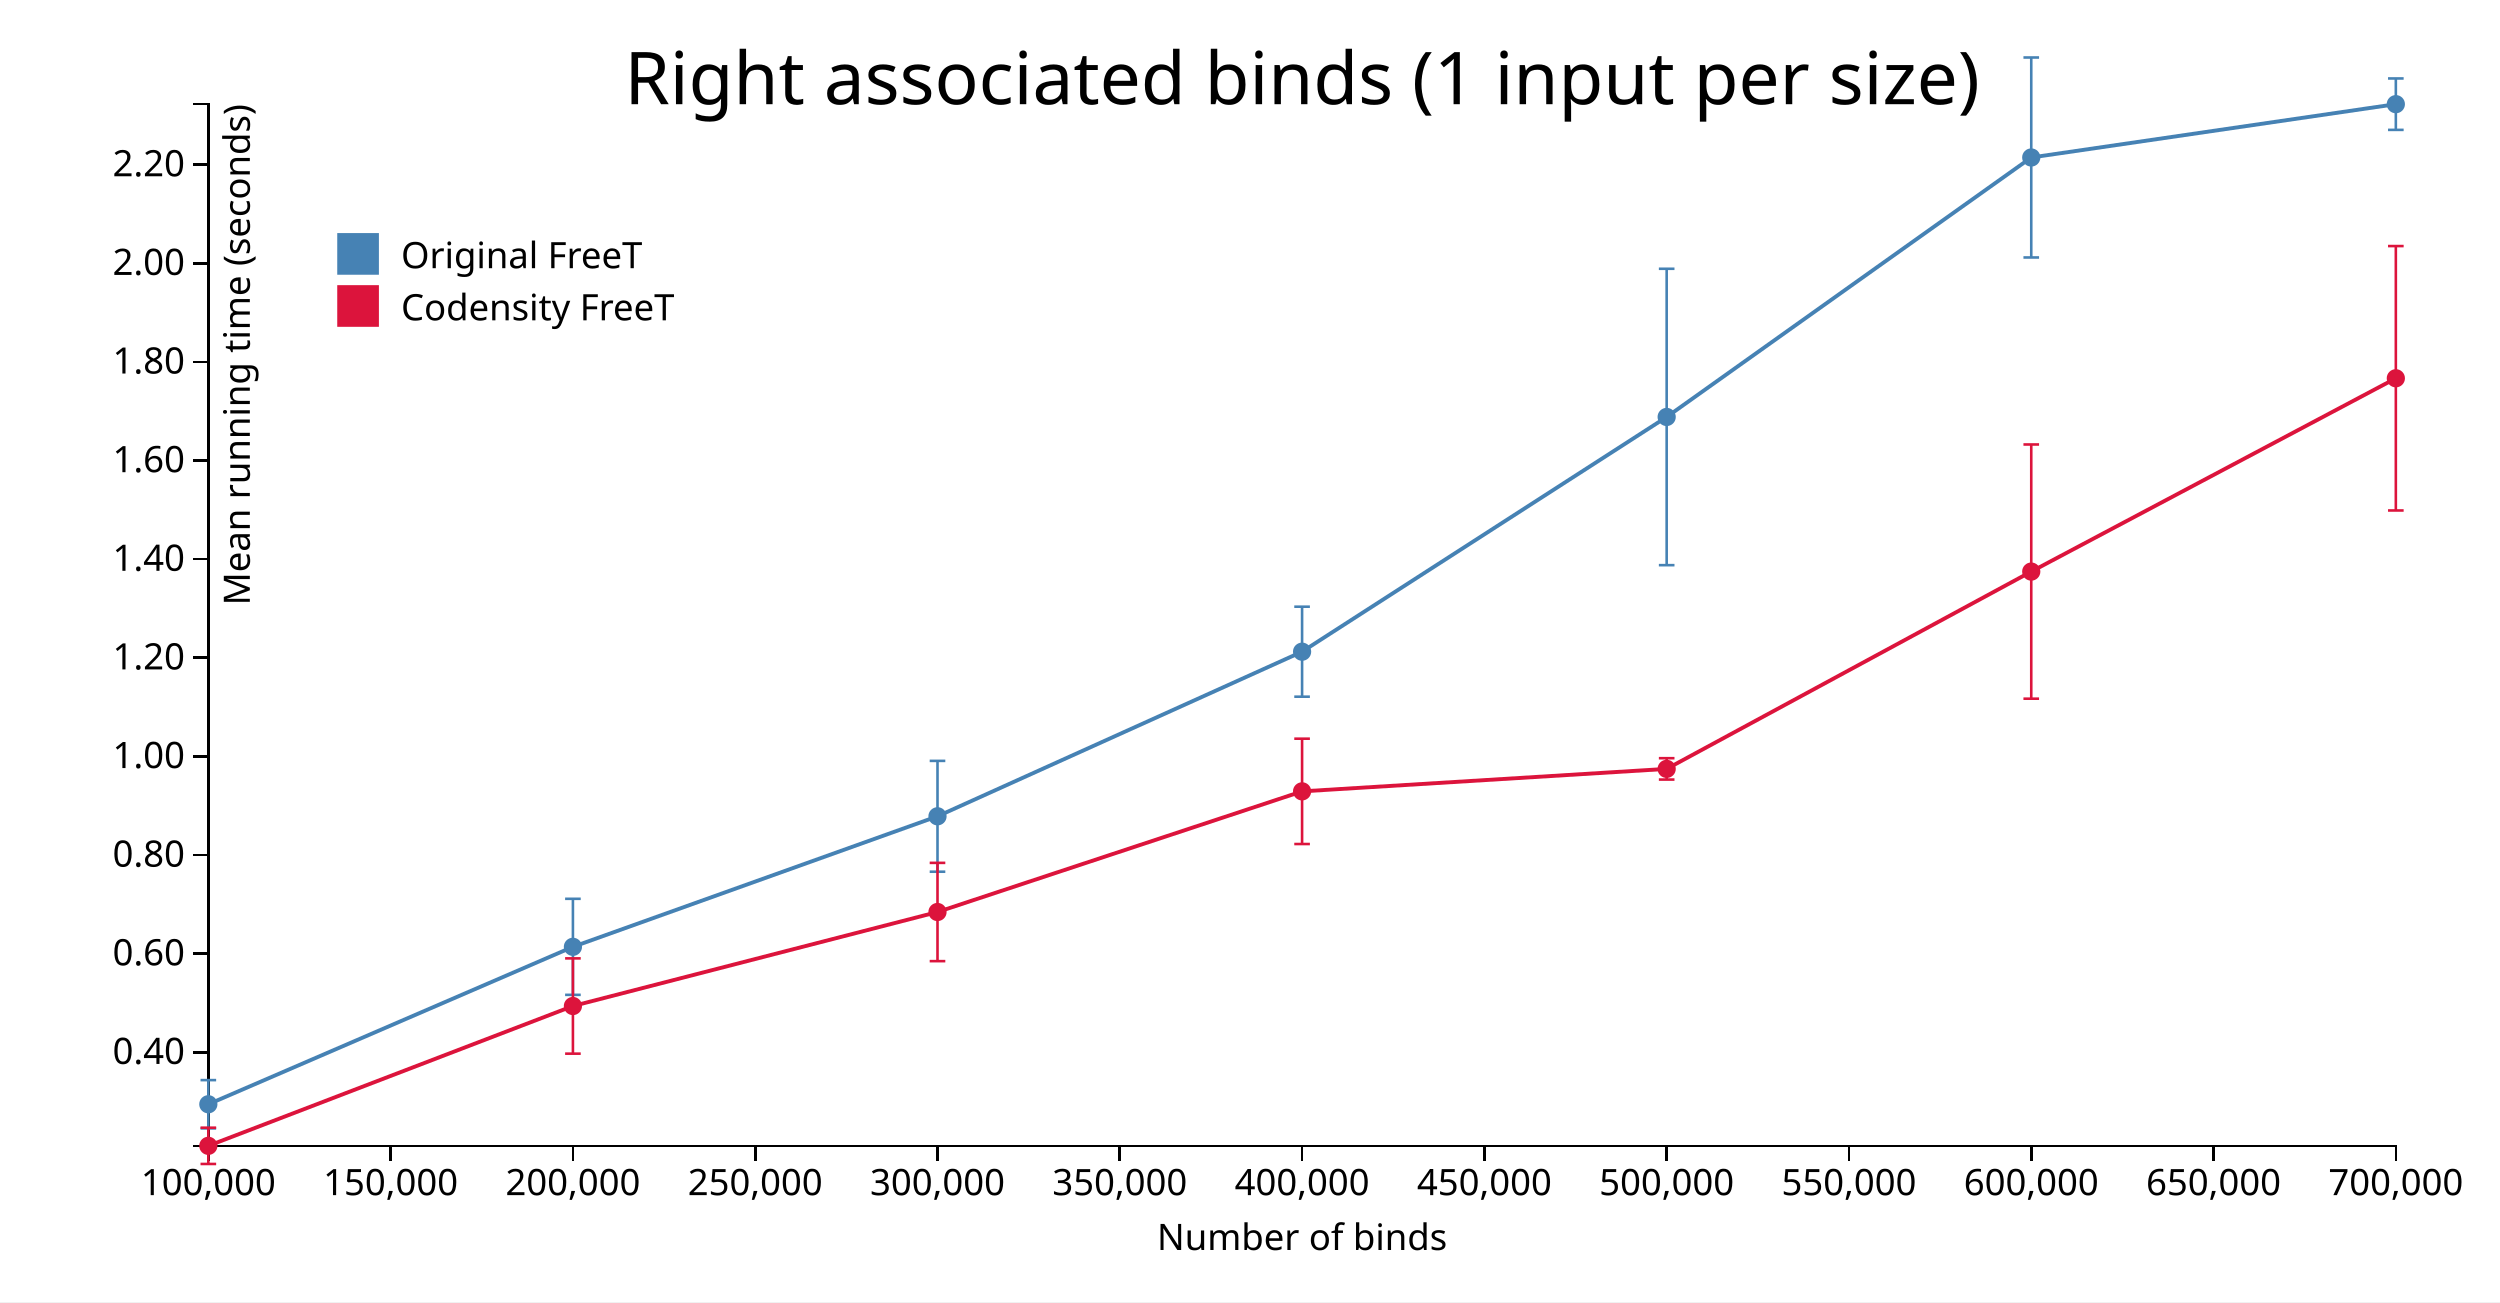
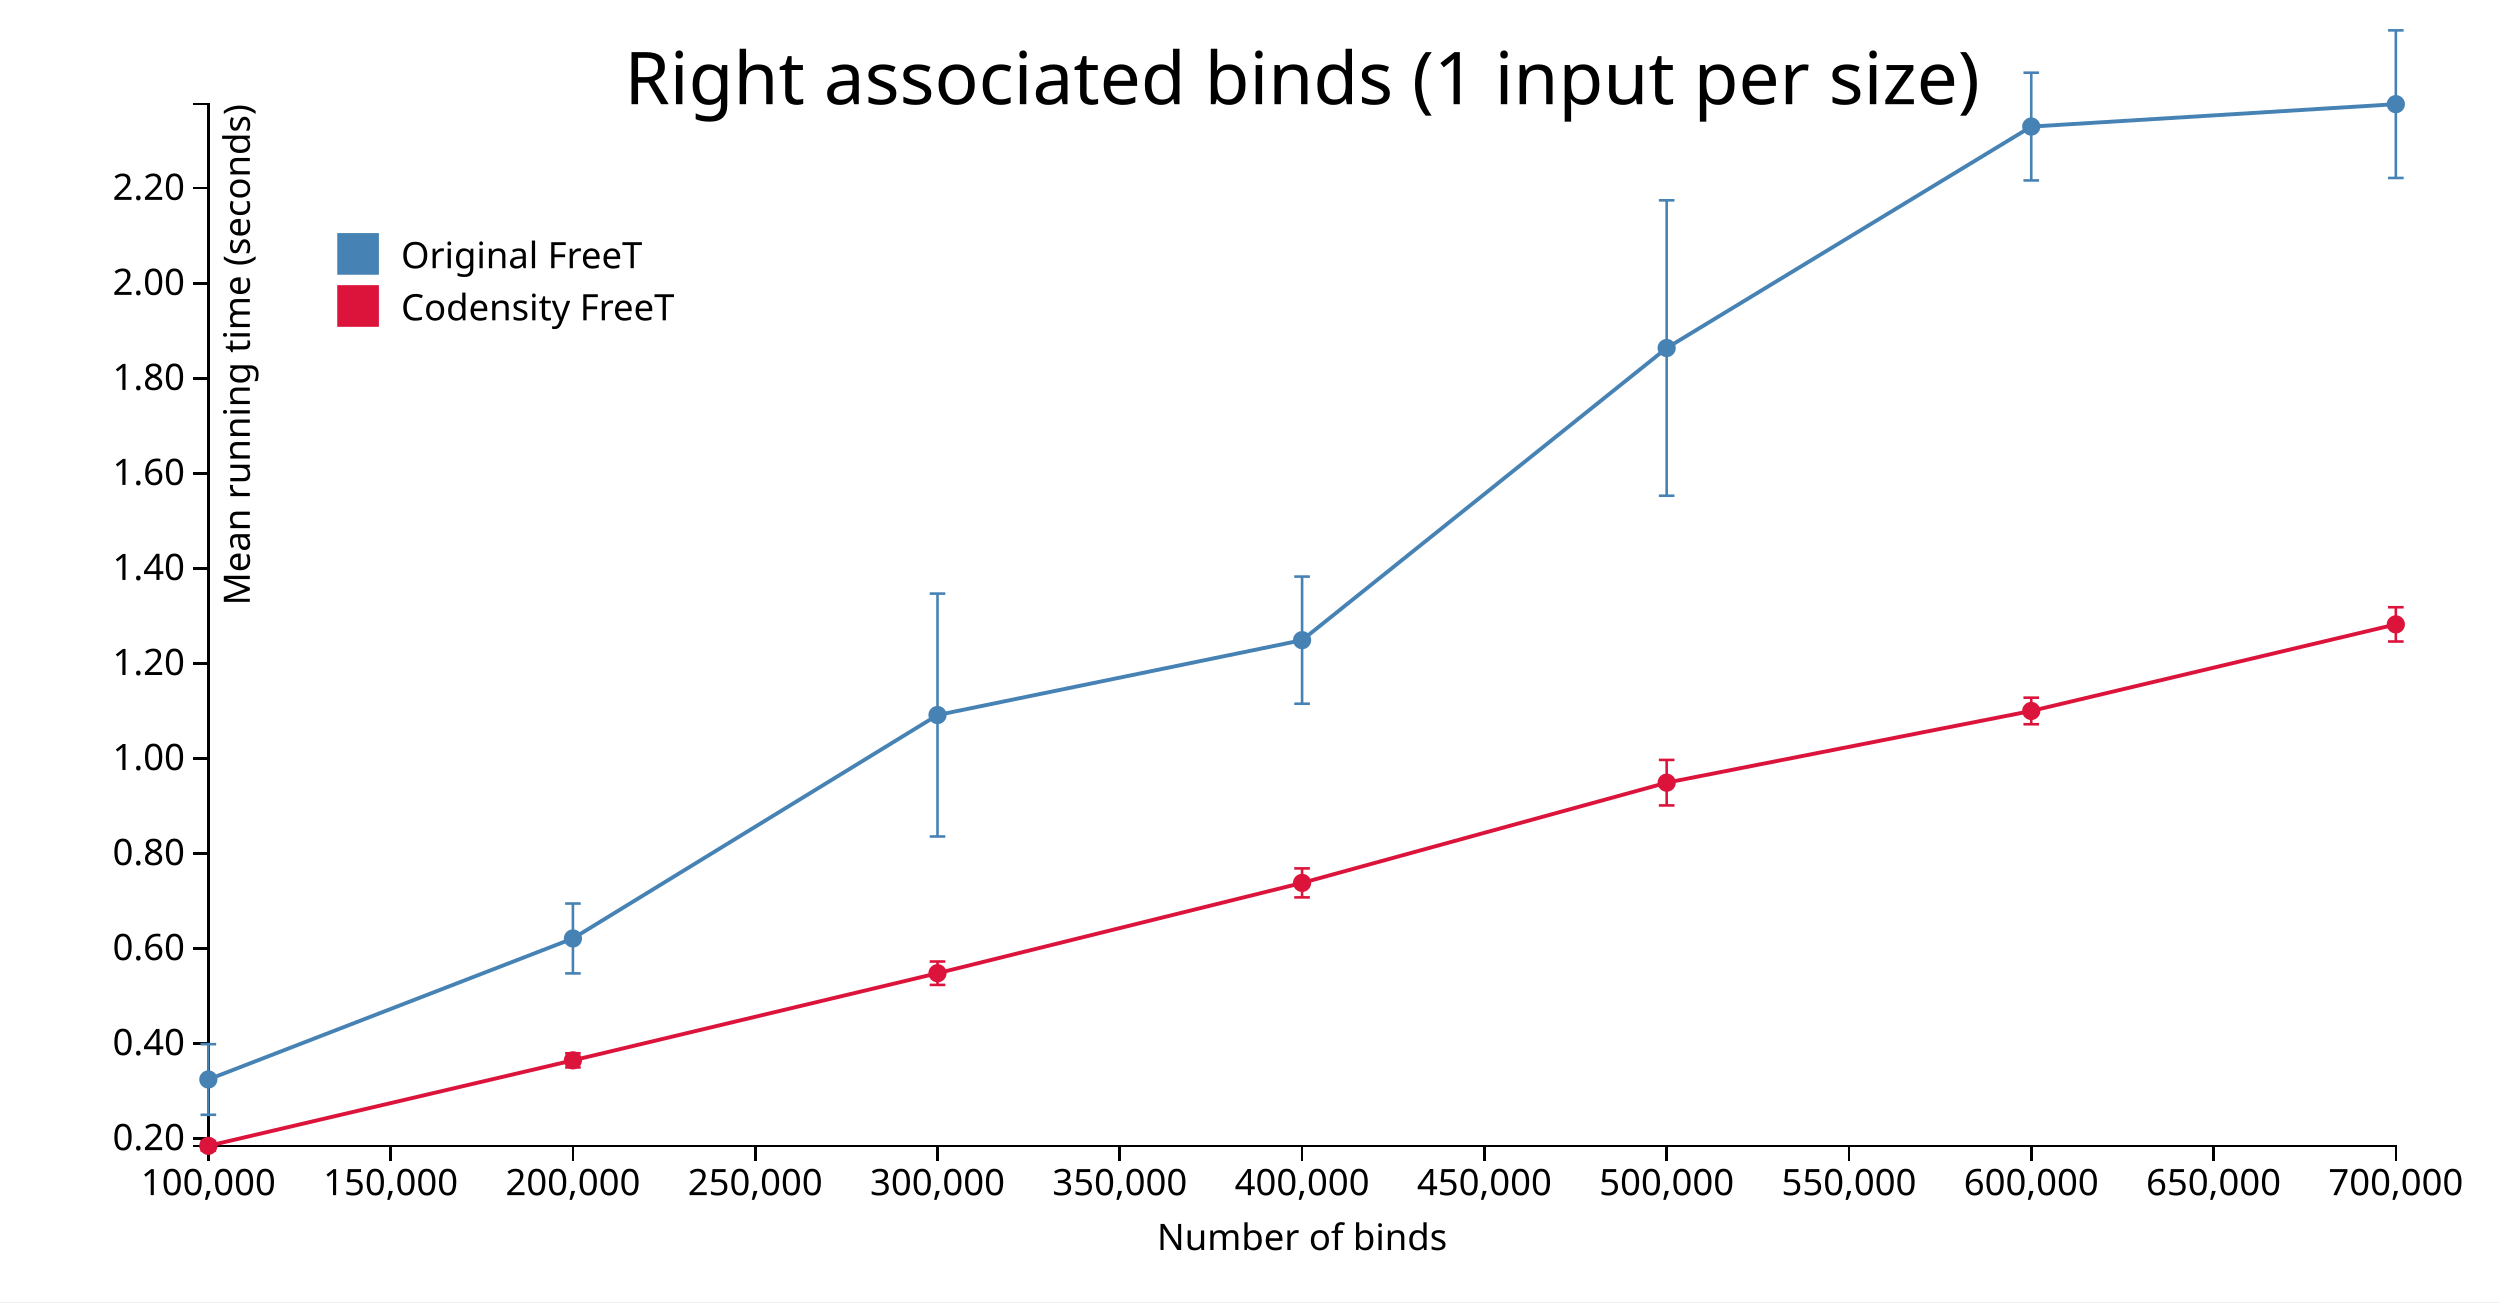
<svg xmlns="http://www.w3.org/2000/svg" width="960" height="500">
  <defs>
    <style type="text/css">
.background {
  fill: white;
}

text {
  font-size: 14px;
  font-family: sans-serif;
}

.axis-path,
.axis-line {
  fill: none;
  stroke: #000;
  stroke-width: 1px;
  shape-rendering: crispEdges;
}

.line {
  fill: none;
  stroke-width: 1.5px;
}

.data-series-0 {
  stroke: steelblue;
  fill: steelblue;
}

.data-series-1 {
  stroke: crimson;
  fill: crimson;
}

.data-series-2 {
  stroke: mediumseagreen;
  fill: mediumseagreen;
}

.data-series-3 {
  stroke: mediumslateblue;
  fill: mediumslateblue;
}

.data-series-4 {
  stroke: goldenrod;
  fill: goldenrod;
}

.error-bar {
  fill: none;
}
</style>
  </defs>
  <rect width="960" height="500" class="background" />
  <g transform="translate(80,40)">
    <g transform="translate(420, 0)">
      <text style="text-anchor: middle; font-size: 28px;">Right associated binds (1 input per size)</text>
    </g>
    <g class="x axis" transform="translate(0,400)">
      <g class="tick" transform="translate(0,0)" style="opacity: 1;">
        <line y2="6" x2="0" class="axis-line" />
        <text dy=".71em" y="9" x="0" style="text-anchor: middle;">100,000</text>
      </g>
      <g class="tick" transform="translate(70,0)" style="opacity: 1;">
        <line y2="6" x2="0" class="axis-line" />
        <text dy=".71em" y="9" x="0" style="text-anchor: middle;">150,000</text>
      </g>
      <g class="tick" transform="translate(140,0)" style="opacity: 1;">
        <line y2="6" x2="0" class="axis-line" />
        <text dy=".71em" y="9" x="0" style="text-anchor: middle;">200,000</text>
      </g>
      <g class="tick" transform="translate(210,0)" style="opacity: 1;">
        <line y2="6" x2="0" class="axis-line" />
        <text dy=".71em" y="9" x="0" style="text-anchor: middle;">250,000</text>
      </g>
      <g class="tick" transform="translate(280,0)" style="opacity: 1;">
        <line y2="6" x2="0" class="axis-line" />
        <text dy=".71em" y="9" x="0" style="text-anchor: middle;">300,000</text>
      </g>
      <g class="tick" transform="translate(350,0)" style="opacity: 1;">
        <line y2="6" x2="0" class="axis-line" />
        <text dy=".71em" y="9" x="0" style="text-anchor: middle;">350,000</text>
      </g>
      <g class="tick" transform="translate(420,0)" style="opacity: 1;">
        <line y2="6" x2="0" class="axis-line" />
        <text dy=".71em" y="9" x="0" style="text-anchor: middle;">400,000</text>
      </g>
      <g class="tick" transform="translate(490,0)" style="opacity: 1;">
        <line y2="6" x2="0" class="axis-line" />
        <text dy=".71em" y="9" x="0" style="text-anchor: middle;">450,000</text>
      </g>
      <g class="tick" transform="translate(560,0)" style="opacity: 1;">
        <line y2="6" x2="0" class="axis-line" />
        <text dy=".71em" y="9" x="0" style="text-anchor: middle;">500,000</text>
      </g>
      <g class="tick" transform="translate(630,0)" style="opacity: 1;">
        <line y2="6" x2="0" class="axis-line" />
        <text dy=".71em" y="9" x="0" style="text-anchor: middle;">550,000</text>
      </g>
      <g class="tick" transform="translate(700,0)" style="opacity: 1;">
        <line y2="6" x2="0" class="axis-line" />
        <text dy=".71em" y="9" x="0" style="text-anchor: middle;">600,000</text>
      </g>
      <g class="tick" transform="translate(770,0)" style="opacity: 1;">
        <line y2="6" x2="0" class="axis-line" />
        <text dy=".71em" y="9" x="0" style="text-anchor: middle;">650,000</text>
      </g>
      <g class="tick" transform="translate(840,0)" style="opacity: 1;">
        <line y2="6" x2="0" class="axis-line" />
        <text dy=".71em" y="9" x="0" style="text-anchor: middle;">700,000</text>
      </g>
      <path class="axis-path" d="M0,6V0H840V6" />
      <text x="420" y="40" style="text-anchor: middle;">Number of binds</text>
    </g>
    <g class="y axis">
-       <g class="tick" transform="translate(0,364.0718)" style="opacity: 1;">
+       <g class="tick" transform="translate(0,397.1656)" style="opacity: 1;">
+         <line x2="-6" y2="0" class="axis-line" />
+         <text dy=".32em" x="-9" y="0" style="text-anchor: end;">0.20</text>
+       </g>
+       <g class="tick" transform="translate(0,360.6758)" style="opacity: 1;">
        <line x2="-6" y2="0" class="axis-line" />
        <text dy=".32em" x="-9" y="0" style="text-anchor: end;">0.40</text>
      </g>
-       <g class="tick" transform="translate(0,326.1987)" style="opacity: 1;">
+       <g class="tick" transform="translate(0,324.1859)" style="opacity: 1;">
        <line x2="-6" y2="0" class="axis-line" />
        <text dy=".32em" x="-9" y="0" style="text-anchor: end;">0.60</text>
      </g>
-       <g class="tick" transform="translate(0,288.3256)" style="opacity: 1;">
+       <g class="tick" transform="translate(0,287.6961)" style="opacity: 1;">
        <line x2="-6" y2="0" class="axis-line" />
        <text dy=".32em" x="-9" y="0" style="text-anchor: end;">0.80</text>
      </g>
-       <g class="tick" transform="translate(0,250.4525)" style="opacity: 1;">
+       <g class="tick" transform="translate(0,251.2062)" style="opacity: 1;">
        <line x2="-6" y2="0" class="axis-line" />
        <text dy=".32em" x="-9" y="0" style="text-anchor: end;">1.00</text>
      </g>
-       <g class="tick" transform="translate(0,212.5794)" style="opacity: 1;">
+       <g class="tick" transform="translate(0,214.7163)" style="opacity: 1;">
        <line x2="-6" y2="0" class="axis-line" />
        <text dy=".32em" x="-9" y="0" style="text-anchor: end;">1.20</text>
      </g>
-       <g class="tick" transform="translate(0,174.7064)" style="opacity: 1;">
+       <g class="tick" transform="translate(0,178.2265)" style="opacity: 1;">
        <line x2="-6" y2="0" class="axis-line" />
        <text dy=".32em" x="-9" y="0" style="text-anchor: end;">1.40</text>
      </g>
-       <g class="tick" transform="translate(0,136.8333)" style="opacity: 1;">
+       <g class="tick" transform="translate(0,141.7366)" style="opacity: 1;">
        <line x2="-6" y2="0" class="axis-line" />
        <text dy=".32em" x="-9" y="0" style="text-anchor: end;">1.60</text>
      </g>
-       <g class="tick" transform="translate(0,98.96017)" style="opacity: 1;">
+       <g class="tick" transform="translate(0,105.2468)" style="opacity: 1;">
        <line x2="-6" y2="0" class="axis-line" />
        <text dy=".32em" x="-9" y="0" style="text-anchor: end;">1.80</text>
      </g>
-       <g class="tick" transform="translate(0,61.08708)" style="opacity: 1;">
+       <g class="tick" transform="translate(0,68.75693)" style="opacity: 1;">
        <line x2="-6" y2="0" class="axis-line" />
        <text dy=".32em" x="-9" y="0" style="text-anchor: end;">2.00</text>
      </g>
-       <g class="tick" transform="translate(0,23.21399)" style="opacity: 1;">
+       <g class="tick" transform="translate(0,32.26707)" style="opacity: 1;">
        <line x2="-6" y2="0" class="axis-line" />
        <text dy=".32em" x="-9" y="0" style="text-anchor: end;">2.20</text>
      </g>
      <path class="axis-path" d="M-6,0H0V400H-6" />
      <text transform="rotate(-90)" y="6" dy=".71em" style="text-anchor: end;">Mean running time (seconds)</text>
    </g>
    <g class="data-series-0">
-       <circle cx="0" cy="384.035" r="3" />
-       <circle cx="140" cy="323.581" r="3" />
-       <circle cx="280" cy="273.457" r="3" />
-       <circle cx="420" cy="210.251" r="3" />
-       <circle cx="560" cy="120.116" r="3" />
-       <circle cx="700" cy="20.474" r="3" />
+       <circle cx="0" cy="374.516" r="3" />
+       <circle cx="140" cy="320.369" r="3" />
+       <circle cx="280" cy="234.578" r="3" />
+       <circle cx="420" cy="205.818" r="3" />
+       <circle cx="560" cy="93.64" r="3" />
+       <circle cx="700" cy="8.604" r="3" />
      <circle cx="840" cy="0" r="3" />
-       <path class="error-bar" x="0" y="384.035" d="M 0 384.035 V 374.764 h -3 h 6 h -3 V 393.306 h -3 h 6" />
-       <path class="error-bar" x="140" y="323.581" d="M 140 323.581 V 305.141 h -3 h 6 h -3 V 342.021 h -3 h 6" />
-       <path class="error-bar" x="280" y="273.457" d="M 280 273.457 V 252.176 h -3 h 6 h -3 V 294.739 h -3 h 6" />
-       <path class="error-bar" x="420" y="210.251" d="M 420 210.251 V 192.973 h -3 h 6 h -3 V 227.529 h -3 h 6" />
-       <path class="error-bar" x="560" y="120.116" d="M 560 120.116 V 63.211 h -3 h 6 h -3 V 177.021 h -3 h 6" />
-       <path class="error-bar" x="700" y="20.474" d="M 700 20.474 V -17.921 h -3 h 6 h -3 V 58.869 h -3 h 6" />
-       <path class="error-bar" x="840" y="0" d="M 840 0 V -9.874 h -3 h 6 h -3 V 9.874 h -3 h 6" />
-       <path class="line" d="M0,384.035L140,323.581L280,273.457L420,210.251L560,120.116L700,20.474L840,0" />
+       <path class="error-bar" x="0" y="374.516" d="M 0 374.516 V 360.956 h -3 h 6 h -3 V 388.076 h -3 h 6" />
+       <path class="error-bar" x="140" y="320.369" d="M 140 320.369 V 306.954 h -3 h 6 h -3 V 333.783 h -3 h 6" />
+       <path class="error-bar" x="280" y="234.578" d="M 280 234.578 V 187.942 h -3 h 6 h -3 V 281.213 h -3 h 6" />
+       <path class="error-bar" x="420" y="205.818" d="M 420 205.818 V 181.407 h -3 h 6 h -3 V 230.229 h -3 h 6" />
+       <path class="error-bar" x="560" y="93.64" d="M 560 93.64 V 36.921 h -3 h 6 h -3 V 150.359 h -3 h 6" />
+       <path class="error-bar" x="700" y="8.604" d="M 700 8.604 V -12.08 h -3 h 6 h -3 V 29.288 h -3 h 6" />
+       <path class="error-bar" x="840" y="0" d="M 840 0 V -28.34 h -3 h 6 h -3 V 28.34 h -3 h 6" />
+       <path class="line" d="M0,374.516L140,320.369L280,234.578L420,205.818L560,93.64L700,8.604L840,0" />
    </g>
    <g class="data-series-1">
      <circle cx="0" cy="400" r="3" />
-       <circle cx="140" cy="346.312" r="3" />
-       <circle cx="280" cy="310.209" r="3" />
-       <circle cx="420" cy="263.881" r="3" />
-       <circle cx="560" cy="255.25" r="3" />
-       <circle cx="700" cy="179.489" r="3" />
-       <circle cx="840" cy="105.255" r="3" />
-       <path class="error-bar" x="0" y="400" d="M 0 400 V 393.037 h -3 h 6 h -3 V 406.963 h -3 h 6" />
-       <path class="error-bar" x="140" y="346.312" d="M 140 346.312 V 328.017 h -3 h 6 h -3 V 364.606 h -3 h 6" />
-       <path class="error-bar" x="280" y="310.209" d="M 280 310.209 V 291.341 h -3 h 6 h -3 V 329.078 h -3 h 6" />
-       <path class="error-bar" x="420" y="263.881" d="M 420 263.881 V 243.658 h -3 h 6 h -3 V 284.105 h -3 h 6" />
-       <path class="error-bar" x="560" y="255.25" d="M 560 255.25 V 251.147 h -3 h 6 h -3 V 259.353 h -3 h 6" />
-       <path class="error-bar" x="700" y="179.489" d="M 700 179.489 V 130.681 h -3 h 6 h -3 V 228.298 h -3 h 6" />
-       <path class="error-bar" x="840" y="105.255" d="M 840 105.255 V 54.489 h -3 h 6 h -3 V 156.021 h -3 h 6" />
-       <path class="line" d="M0,400L140,346.312L280,310.209L420,263.881L560,255.25L700,179.489L840,105.255" />
+       <circle cx="140" cy="367.173" r="3" />
+       <circle cx="280" cy="333.714" r="3" />
+       <circle cx="420" cy="299.031" r="3" />
+       <circle cx="560" cy="260.547" r="3" />
+       <circle cx="700" cy="233.011" r="3" />
+       <circle cx="840" cy="199.759" r="3" />
+       <path class="error-bar" x="0" y="400" d="M 0 400 V 398.183 h -3 h 6 h -3 V 401.817 h -3 h 6" />
+       <path class="error-bar" x="140" y="367.173" d="M 140 367.173 V 364.458 h -3 h 6 h -3 V 369.888 h -3 h 6" />
+       <path class="error-bar" x="280" y="333.714" d="M 280 333.714 V 329.222 h -3 h 6 h -3 V 338.206 h -3 h 6" />
+       <path class="error-bar" x="420" y="299.031" d="M 420 299.031 V 293.465 h -3 h 6 h -3 V 304.597 h -3 h 6" />
+       <path class="error-bar" x="560" y="260.547" d="M 560 260.547 V 251.814 h -3 h 6 h -3 V 269.28 h -3 h 6" />
+       <path class="error-bar" x="700" y="233.011" d="M 700 233.011 V 227.909 h -3 h 6 h -3 V 238.113 h -3 h 6" />
+       <path class="error-bar" x="840" y="199.759" d="M 840 199.759 V 193.181 h -3 h 6 h -3 V 206.336 h -3 h 6" />
+       <path class="line" d="M0,400L140,367.173L280,333.714L420,299.031L560,260.547L700,233.011L840,199.759" />
    </g>
    <g class="legend" transform="translate(50, 50)">
      <rect x="0" y="0" width="15" height="15" class="data-series-0" />
      <rect x="0" y="20" width="15" height="15" class="data-series-1" />
      <text x="24" y="13">Original FreeT</text>
      <text x="24" y="33">Codensity FreeT</text>
    </g>
  </g>
</svg>
